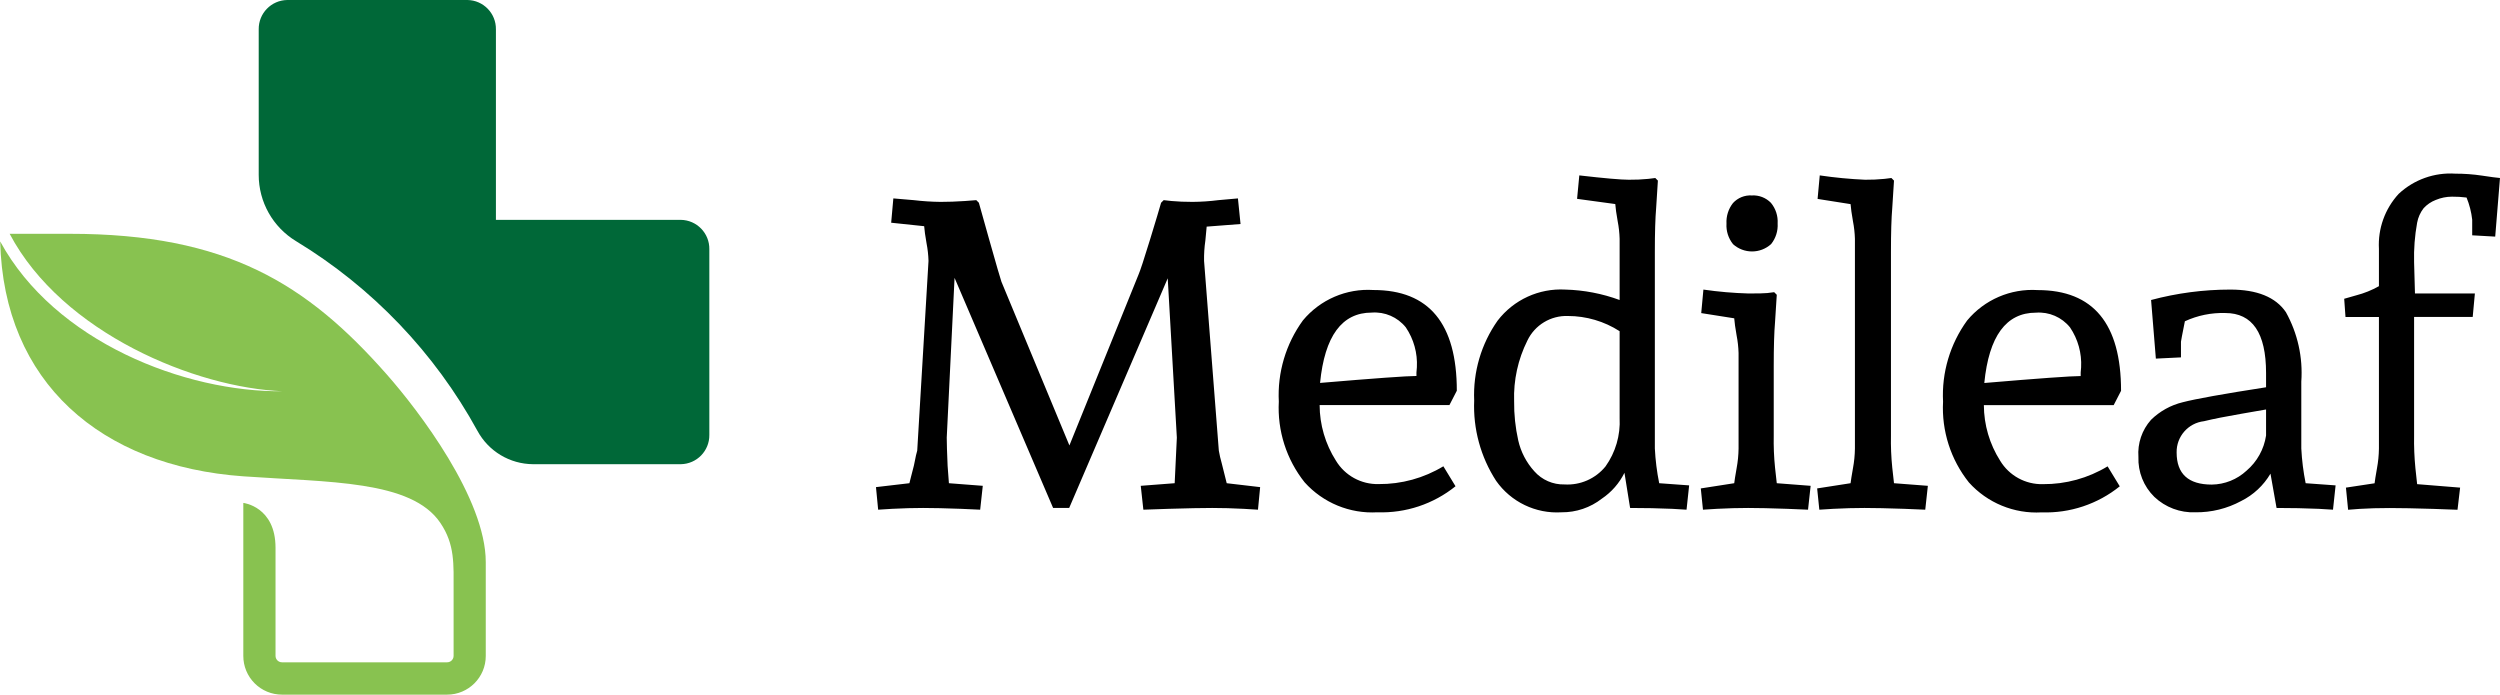
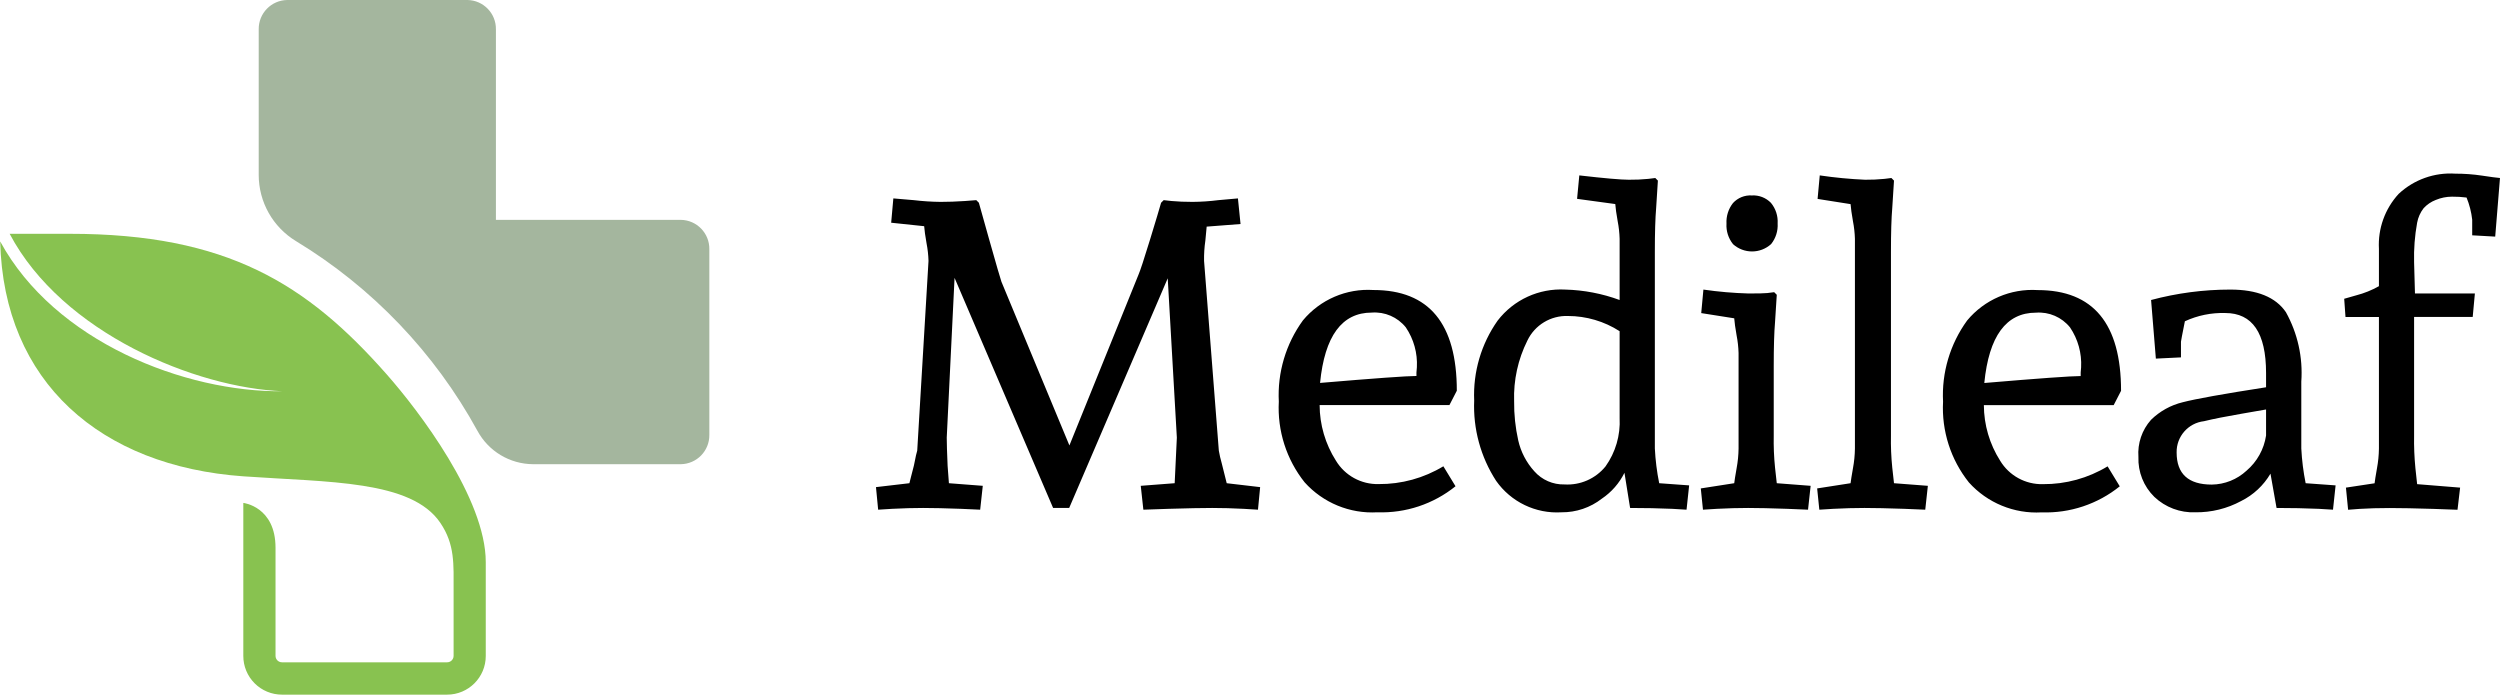
<svg xmlns="http://www.w3.org/2000/svg" id="logo-01" width="172.75" height="48" viewBox="0 0 172.75 48">
  <defs>
    <style>
      .cls-1 {
-         fill: #006838;
+         fill: #a4b69e;
      }

      .cls-1, .cls-2, .cls-3 {
        fill-rule: evenodd;
      }

      .cls-2 {
        fill: #88c250;
      }
    </style>
  </defs>
  <path class="cls-1" d="M49.015,17.22V30.052a2,2,0,0,1-1.968,2.024H36.835a4.4,4.4,0,0,1-3.844-2.306A34.968,34.968,0,0,0,20.454,16.662a5.349,5.349,0,0,1-2.577-4.58V2.023A2,2,0,0,1,19.845,0H32.3a2,2,0,0,1,1.968,2.028V15.192H47.046A2,2,0,0,1,49.015,17.22Z" />
  <path class="cls-2" d="M16.813,34.751V45.324A2.672,2.672,0,0,0,19.484,48H30.895a2.672,2.672,0,0,0,2.671-2.672V38.843c0-4.38-4.608-10.44-6.849-12.98C21.2,19.609,15.68,16.156,4.83,16.156H0.667C4.3,23.027,13.555,26.808,19.542,27.034,12.8,27.118,3.781,23.617.013,16.684c0.235,9.738,6.958,15.531,16.8,16.23,5.885,0.418,11.612.249,13.616,3.218,1.013,1.5.915,2.849,0.915,4.688l0,4.5a0.446,0.446,0,0,1-.446.445H19.484a0.445,0.445,0,0,1-.445-0.445V37.852C19.039,35,16.813,34.751,16.813,34.751Z" />
  <path id="Medileaf" class="cls-3" d="M78.826,33.57l0.18,1.65,1.74-.06q1.98-.06,3.015-0.06t2.175,0.06l0.99,0.06,0.15-1.56-2.31-.27c-0.02-.06-0.055-0.2-0.105-0.42s-0.13-.54-0.24-0.96a7.972,7.972,0,0,1-.2-0.87l-1.02-13.11a8.562,8.562,0,0,1,.09-1.41l0.09-.96,2.34-.18-0.18-1.77-1.35.12a14.933,14.933,0,0,1-1.785.12q-0.8,0-1.455-.06l-0.54-.06-0.18.18q-0.15.54-.765,2.55t-0.8,2.43l-4.77,11.79L69.2,19.47q-0.09-.24-0.87-3l-0.69-2.46-0.18-.18-0.78.06q-0.9.06-1.68,0.06a17.134,17.134,0,0,1-1.86-.12l-1.41-.12-0.15,1.68,2.28,0.24q0.03,0.42.165,1.185a7.4,7.4,0,0,1,.135,1.215l-0.78,13.11a5.863,5.863,0,0,0-.15.645q-0.09.465-.15,0.66t-0.135.525c-0.05.22-.085,0.36-0.105,0.42l-2.31.27,0.15,1.56,0.96-.06q1.14-.06,2.145-0.06t2.625,0.06l1.32,0.06,0.18-1.65-2.34-.18-0.09-1.2q-0.06-1.38-.06-1.95l0.54-11.04,6.81,15.9h1.11l6.81-15.87,0.63,11.01-0.15,3.15Zm20.91-1.35a8.494,8.494,0,0,1-4.47,1.23,3.351,3.351,0,0,1-2.955-1.62,7.193,7.193,0,0,1-1.125-3.84h8.97l0.51-.99q0-6.96-5.76-6.96a5.849,5.849,0,0,0-4.875,2.1,8.777,8.777,0,0,0-1.665,5.61,8.252,8.252,0,0,0,1.785,5.58,6.277,6.277,0,0,0,5.025,2.07,8.151,8.151,0,0,0,5.4-1.8Zm-1.86-6.24q-0.99,0-6.66.48,0.48-4.86,3.57-4.86a2.754,2.754,0,0,1,2.355,1.02,4.5,4.5,0,0,1,.765,2.76l-0.03.36v0.24Zm11.1-12.24,2.64,0.36c0.019,0.28.075,0.675,0.165,1.185a7.4,7.4,0,0,1,.135,1.215v4.23a11.738,11.738,0,0,0-3.75-.72,5.509,5.509,0,0,0-4.68,2.145,8.911,8.911,0,0,0-1.62,5.52,9.486,9.486,0,0,0,1.515,5.55A5.139,5.139,0,0,0,107.9,35.4a4.464,4.464,0,0,0,2.79-.945,4.619,4.619,0,0,0,1.56-1.785l0.39,2.43q1.53,0,2.91.06l0.99,0.06,0.18-1.68-2.07-.15a16.163,16.163,0,0,1-.3-2.4V17.4q0-1.98.09-3.03l0.12-1.89-0.18-.18-0.48.06a12.5,12.5,0,0,1-1.35.06q-0.81,0-3.42-.3Zm-2.955,18.825a4.728,4.728,0,0,1-1.11-2.13,11.853,11.853,0,0,1-.285-2.715,8.71,8.71,0,0,1,.915-4.185,2.991,2.991,0,0,1,2.805-1.7,6.628,6.628,0,0,1,3.57,1.05v6a5.286,5.286,0,0,1-.975,3.345,3.387,3.387,0,0,1-2.835,1.245A2.684,2.684,0,0,1,106.021,32.565Zm13.724-15.7a1.963,1.963,0,0,0,2.64,0,2.081,2.081,0,0,0,.45-1.425,2.039,2.039,0,0,0-.465-1.425,1.7,1.7,0,0,0-1.32-.51,1.625,1.625,0,0,0-1.3.525,2.117,2.117,0,0,0-.45,1.425A2.058,2.058,0,0,0,119.745,16.86Zm-2.19,4.77,2.28,0.36q0.03,0.42.165,1.185a7.4,7.4,0,0,1,.135,1.215v6.6A7.944,7.944,0,0,1,120,32.355q-0.135.765-.165,1.035l-2.31.36,0.15,1.47,0.96-.06q1.14-.06,2.16-0.06t2.7,0.06l1.44,0.06,0.18-1.65-2.34-.18-0.12-1.08a18.29,18.29,0,0,1-.09-2.22v-4.8q0-1.98.09-3.03l0.12-1.89-0.18-.18-0.48.06q-0.27.03-1.29,0.03a27.045,27.045,0,0,1-3.12-.27Zm8.04-7.89,2.28,0.36q0.03,0.42.165,1.185a7.4,7.4,0,0,1,.135,1.215V30.99a7.944,7.944,0,0,1-.135,1.365q-0.135.765-.165,1.035l-2.31.36,0.15,1.47,0.96-.06q1.14-.06,2.16-0.06t2.76,0.06l1.44,0.06,0.18-1.65-2.34-.18-0.12-1.08a18.29,18.29,0,0,1-.09-2.22V17.4q0-1.98.09-3.03l0.12-1.89-0.18-.18-0.48.06a12.328,12.328,0,0,1-1.335.06,30.677,30.677,0,0,1-3.135-.3Zm20.04,18.48a8.493,8.493,0,0,1-4.47,1.23,3.352,3.352,0,0,1-2.955-1.62,7.2,7.2,0,0,1-1.125-3.84h8.97l0.51-.99q0-6.96-5.76-6.96a5.85,5.85,0,0,0-4.875,2.1,8.777,8.777,0,0,0-1.665,5.61,8.253,8.253,0,0,0,1.785,5.58,6.278,6.278,0,0,0,5.025,2.07,8.15,8.15,0,0,0,5.4-1.8Zm-1.86-6.24q-0.99,0-6.66.48,0.48-4.86,3.57-4.86a2.754,2.754,0,0,1,2.355,1.02,4.5,4.5,0,0,1,.765,2.76l-0.03.36v0.24Zm6.93-1.29V23.61q0-.06.27-1.41a6.2,6.2,0,0,1,2.79-.57q2.819,0,2.82,4.14v0.99q-4.44.69-5.76,1.035a4.71,4.71,0,0,0-2.19,1.215,3.475,3.475,0,0,0-.87,2.565,3.675,3.675,0,0,0,1.1,2.76A3.894,3.894,0,0,0,151.7,35.4a6.487,6.487,0,0,0,3.165-.78,4.859,4.859,0,0,0,2.025-1.89l0.42,2.37q1.53,0,2.91.06l0.99,0.06,0.18-1.68-2.07-.15a16.3,16.3,0,0,1-.3-2.4V26.37a8.626,8.626,0,0,0-1.065-4.8q-1.065-1.56-3.84-1.56a21.16,21.16,0,0,0-5.475.72l0.33,4.05Zm1.59,4.41q0.99-.24,2.565-0.51t1.725-.3v1.8a3.967,3.967,0,0,1-1.35,2.43,3.6,3.6,0,0,1-2.4.96q-2.43,0-2.43-2.22a2.134,2.134,0,0,1,1.89-2.16h0Zm10.529-8.7q-0.54.15-.84,0.24l0.09,1.26h2.31v9.09a7.944,7.944,0,0,1-.135,1.365q-0.135.765-.165,1.035l-1.98.3,0.15,1.53,0.78-.06q0.96-.06,2.085-0.06t3.045,0.06l1.65,0.06,0.18-1.53-2.97-.24-0.12-1.11a19.592,19.592,0,0,1-.09-2.25V21.9h4.05l0.15-1.62h-4.14l-0.06-2.16a13.286,13.286,0,0,1,.21-2.73,2.3,2.3,0,0,1,.45-1.005,2.225,2.225,0,0,1,.84-0.57,2.9,2.9,0,0,1,1.125-.225,7.262,7.262,0,0,1,1,.06,5.688,5.688,0,0,1,.39,1.53v1.08l1.59,0.09,0.33-4.05q-0.36-.03-1.245-0.165A12.226,12.226,0,0,0,169.664,12a5.231,5.231,0,0,0-3.915,1.395,5.193,5.193,0,0,0-1.365,3.8v2.58a6.469,6.469,0,0,1-1.56.63h0Z" />
</svg>
